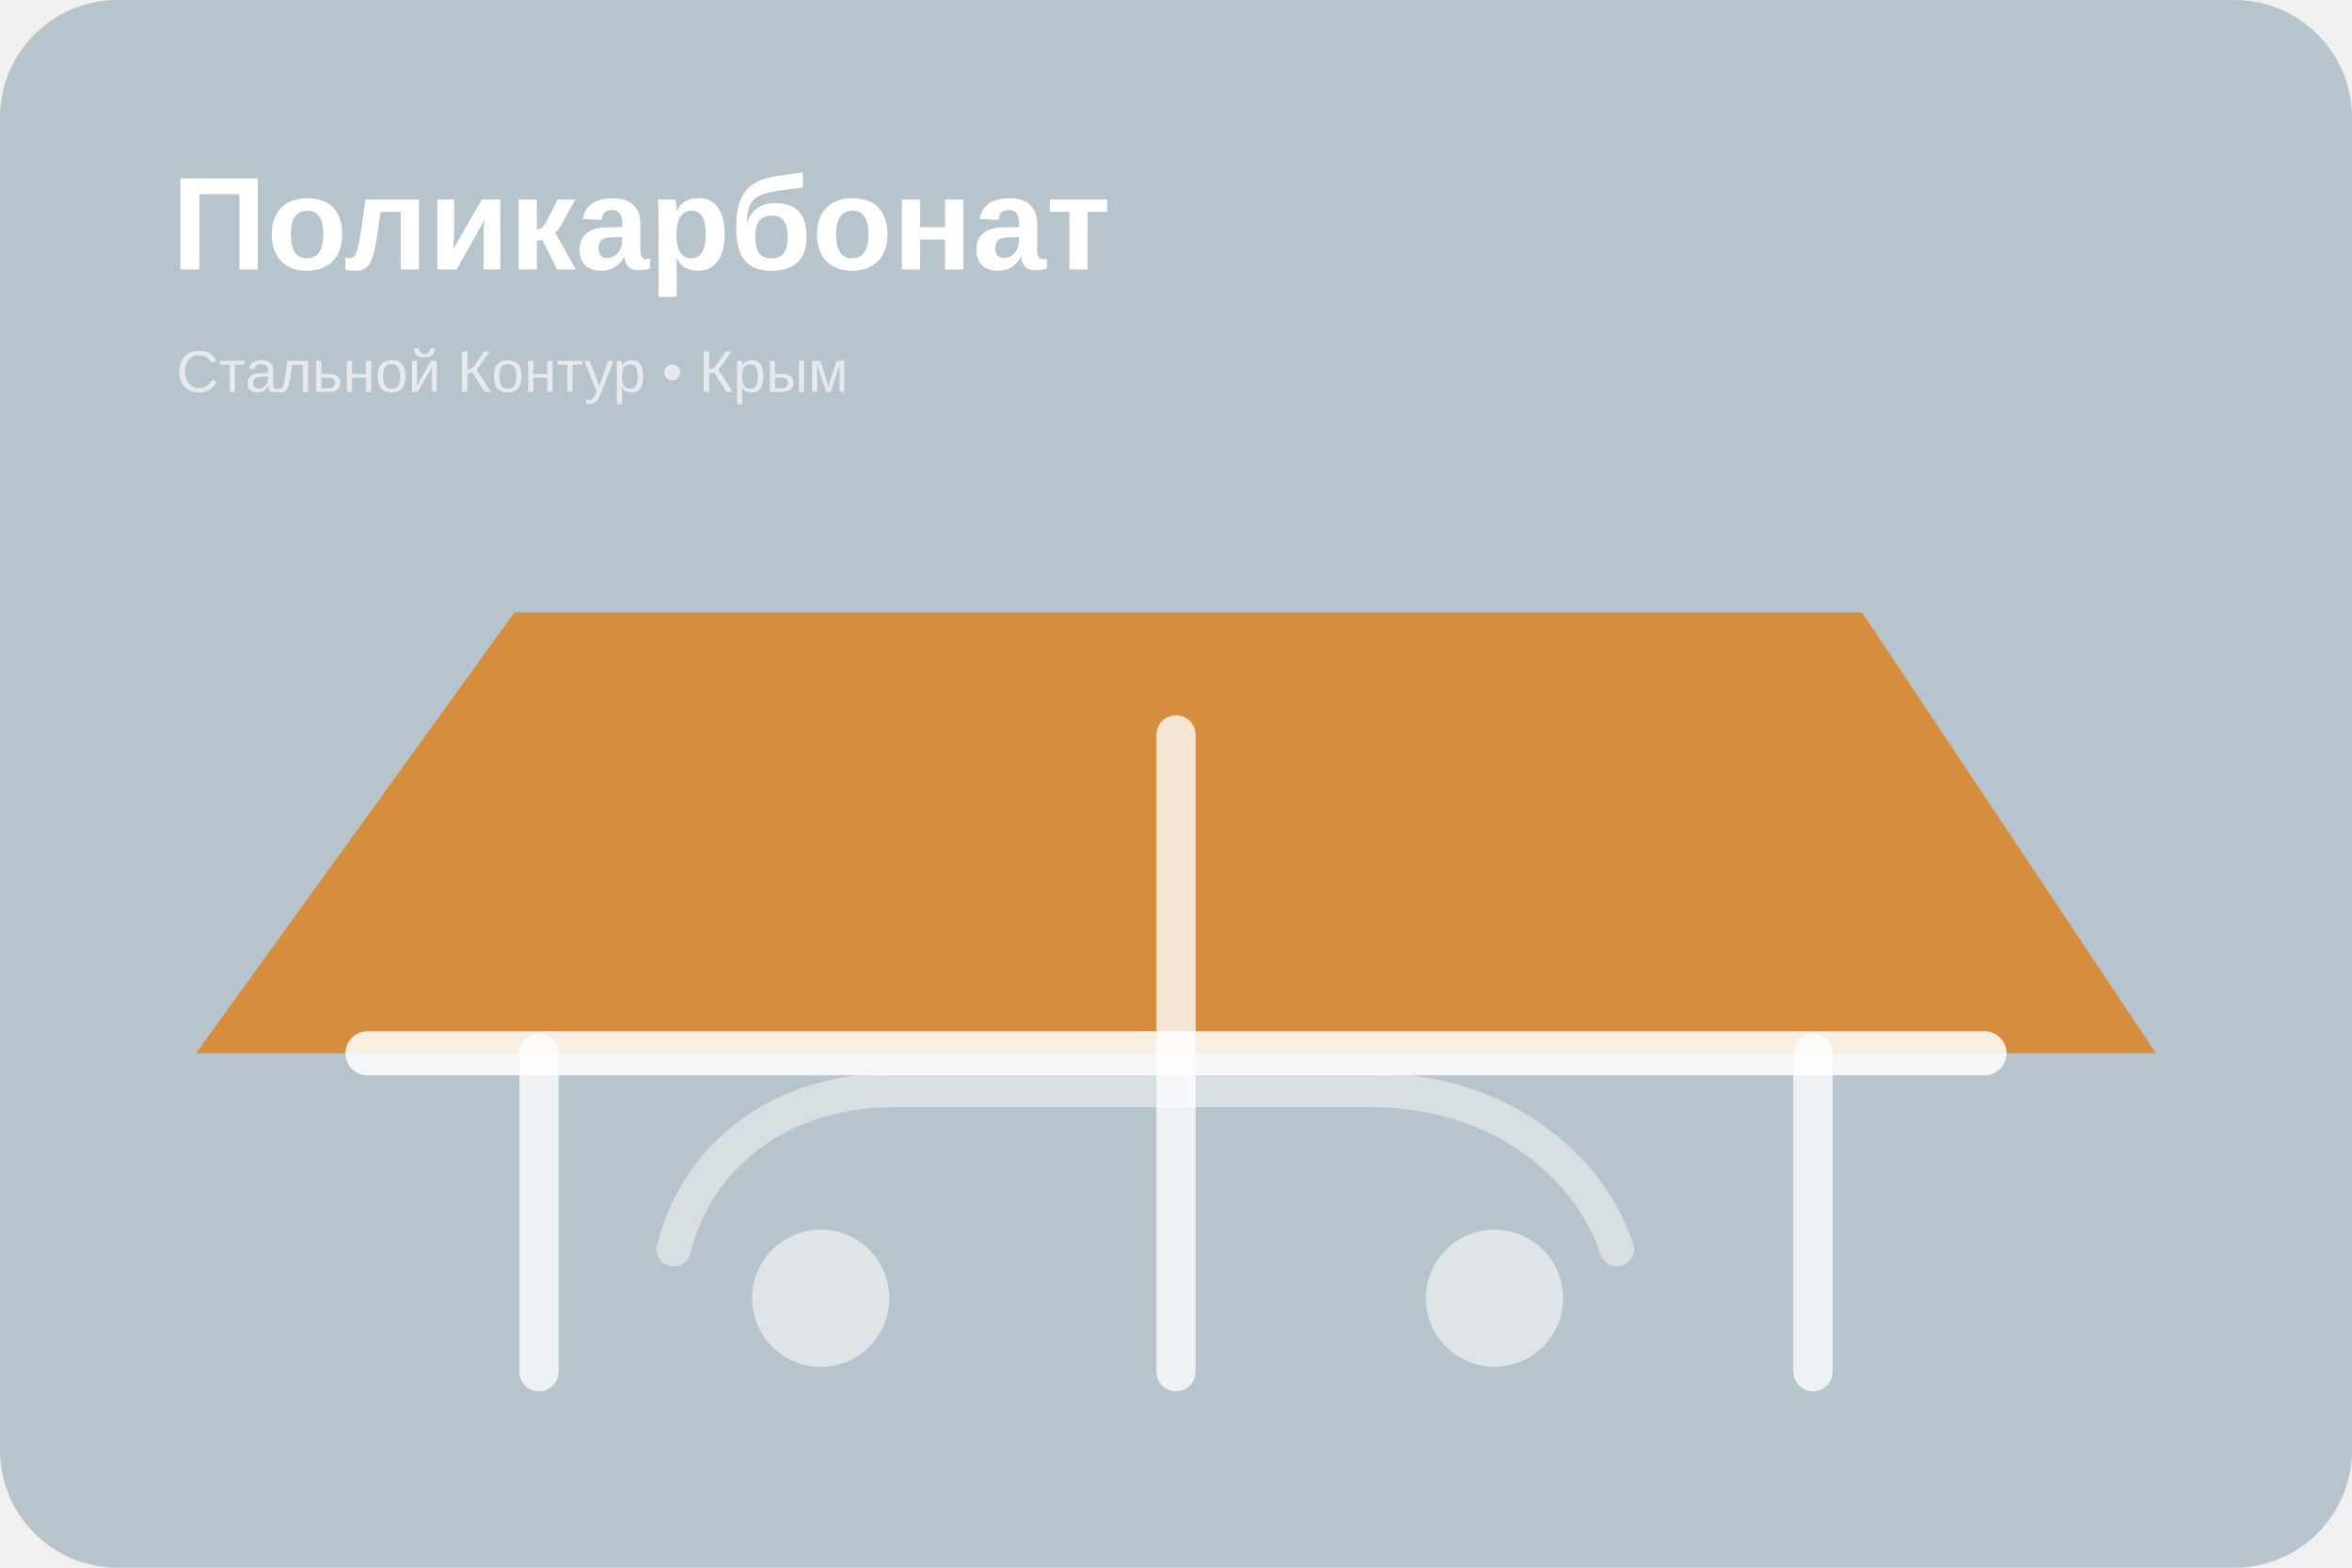
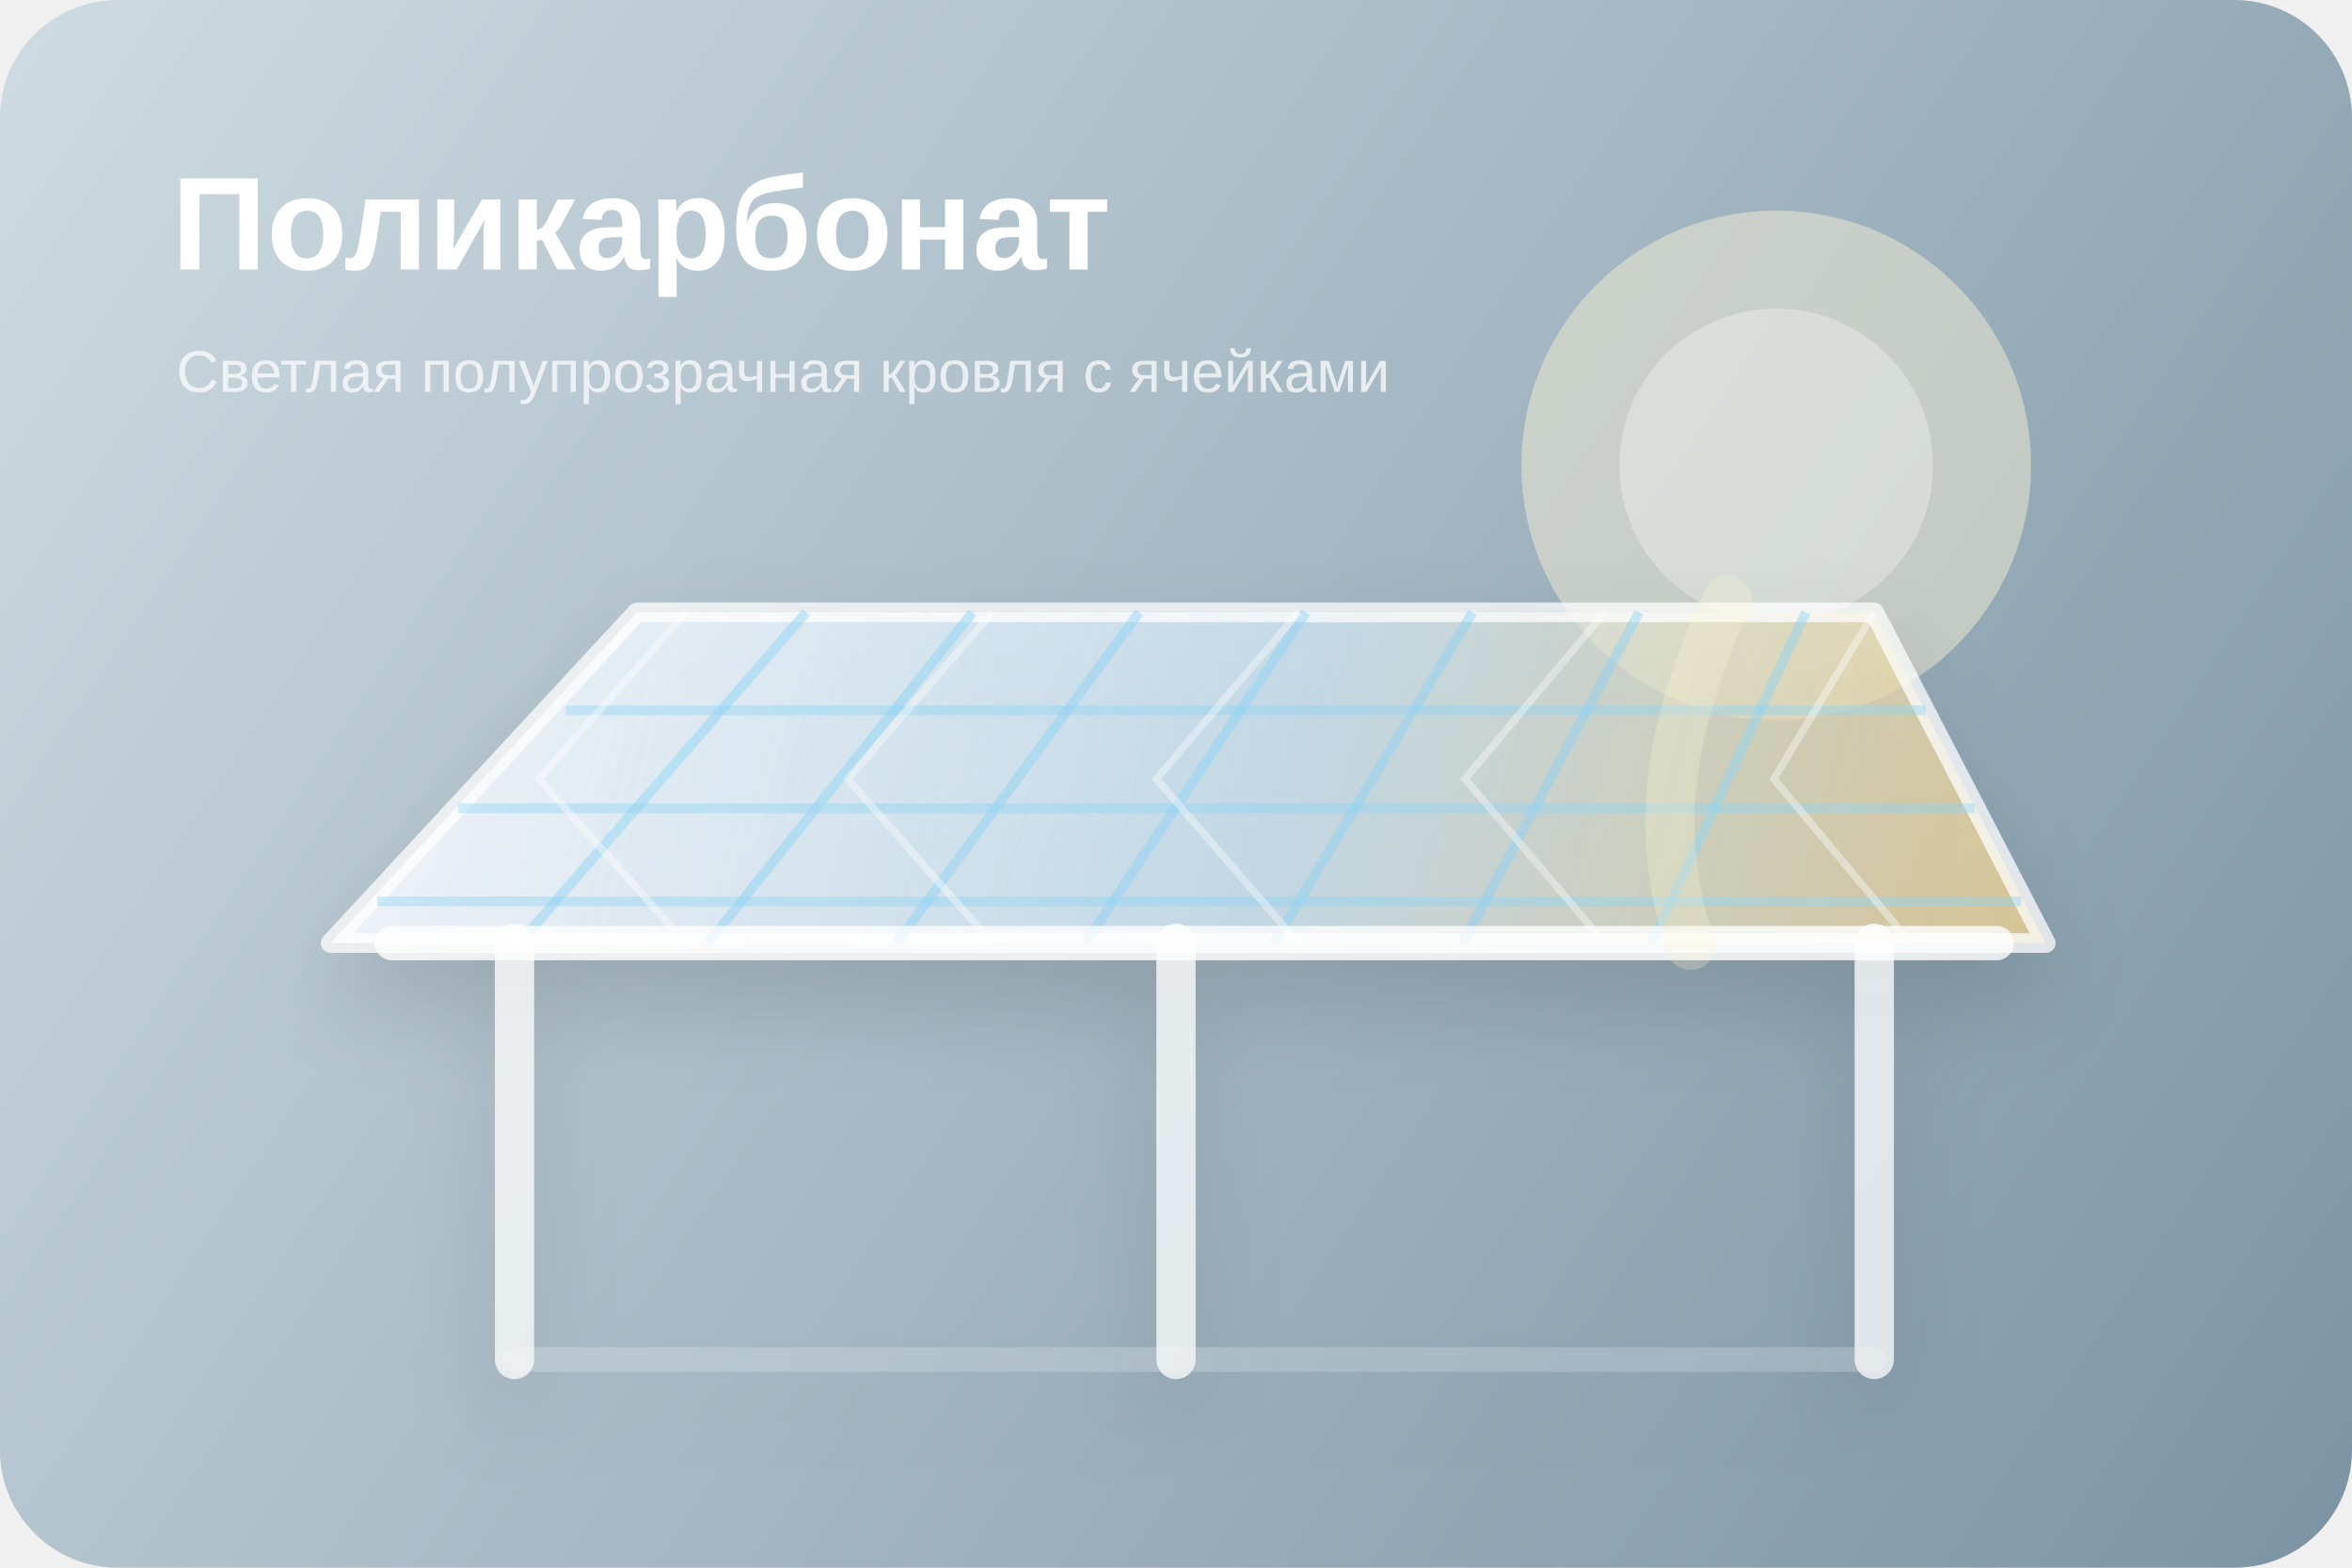
<svg xmlns="http://www.w3.org/2000/svg" width="960" height="640" viewBox="0 0 960 640" fill="none">
-   <rect width="960" height="640" rx="48" fill="#b7c4cc" />
-   <path d="M80 430L210 250H760L880 430H80Z" fill="#d9872f" opacity="0.9" />
-   <path d="M150 430H810" stroke="white" stroke-width="18" stroke-linecap="round" opacity="0.85" />
-   <path d="M220 430V560M740 430V560M480 300V560" stroke="white" stroke-width="16" stroke-linecap="round" opacity="0.78" />
-   <path d="M275 510C285 470 320 445 365 445H560C610 445 648 474 660 510" stroke="white" stroke-width="14" stroke-linecap="round" opacity="0.45" />
-   <circle cx="335" cy="530" r="28" fill="white" opacity="0.55" />
-   <circle cx="610" cy="530" r="28" fill="white" opacity="0.55" />
+   <defs>
+     <linearGradient id="bg" x1="0" y1="0" x2="960" y2="640" gradientUnits="userSpaceOnUse">
+       <stop stop-color="#cfdbe2" />
+       <stop offset="1" stop-color="#7b94a4" />
+     </linearGradient>
+     <linearGradient id="sheet" x1="170" y1="245" x2="830" y2="410" gradientUnits="userSpaceOnUse">
+       <stop stop-color="#f8fbff" stop-opacity="0.84" />
+       <stop offset="0.52" stop-color="#d9f0ff" stop-opacity="0.62" />
+       <stop offset="1" stop-color="#f4d28b" stop-opacity="0.72" />
+     </linearGradient>
+     <filter id="glow" x="90" y="175" width="820" height="430" filterUnits="userSpaceOnUse" color-interpolation-filters="sRGB">
+       <feDropShadow dx="0" dy="0" stdDeviation="26" flood-color="#fff7d6" flood-opacity="0.45" />
+       <feDropShadow dx="0" dy="18" stdDeviation="18" flood-color="#000" flood-opacity="0.16" />
+     </filter>
+   </defs>
+   <rect width="960" height="640" rx="48" fill="url(#bg)" />
+   <circle cx="725" cy="190" r="104" fill="#fff7d6" opacity="0.44" />
+   <circle cx="725" cy="190" r="64" fill="#fff" opacity="0.3" />
+   <g filter="url(#glow)">
+     <path d="M135 385L260 250H765L835 385H135Z" fill="url(#sheet)" />
+     <path d="M135 385L260 250H765L835 385H135Z" stroke="white" stroke-width="8" stroke-linejoin="round" opacity="0.72" />
+     <path d="M212 385L329 250M289 385L397 250M366 385L465 250M443 385L533 250M520 385L601 250M597 385L669 250M674 385L737 250" stroke="#8fd3f4" stroke-width="4" opacity="0.48" />
+     <path d="M187 330H806M231 290H786M154 368H825" stroke="#8fd3f4" stroke-width="4" opacity="0.42" />
+     <path d="M280 385L220 318L280 250M405 385L346 318L405 250M530 385L472 318L530 250M655 385L598 318L655 250M780 385L724 318L765 250" stroke="white" stroke-width="3" opacity="0.38" />
+     <path d="M160 385H815" stroke="white" stroke-width="14" stroke-linecap="round" opacity="0.78" />
+     <path d="M210 385V555M480 385V555M765 385V555" stroke="white" stroke-width="16" stroke-linecap="round" opacity="0.72" />
+     <path d="M210 555H765" stroke="white" stroke-width="10" stroke-linecap="round" opacity="0.18" />
+   </g>
+   <path d="M705 245C682 295 674 338 690 386" stroke="#fff7d6" stroke-width="20" stroke-linecap="round" opacity="0.26" />
  <text x="70" y="110" fill="white" font-family="Arial, sans-serif" font-size="54" font-weight="800">Поликарбонат</text>
-   <text x="72" y="160" fill="white" opacity="0.65" font-family="Arial, sans-serif" font-size="24">Стальной Контур • Крым</text>
+   <text x="72" y="160" fill="white" opacity="0.72" font-family="Arial, sans-serif" font-size="24">Светлая полупрозрачная кровля с ячейками</text>
</svg>
